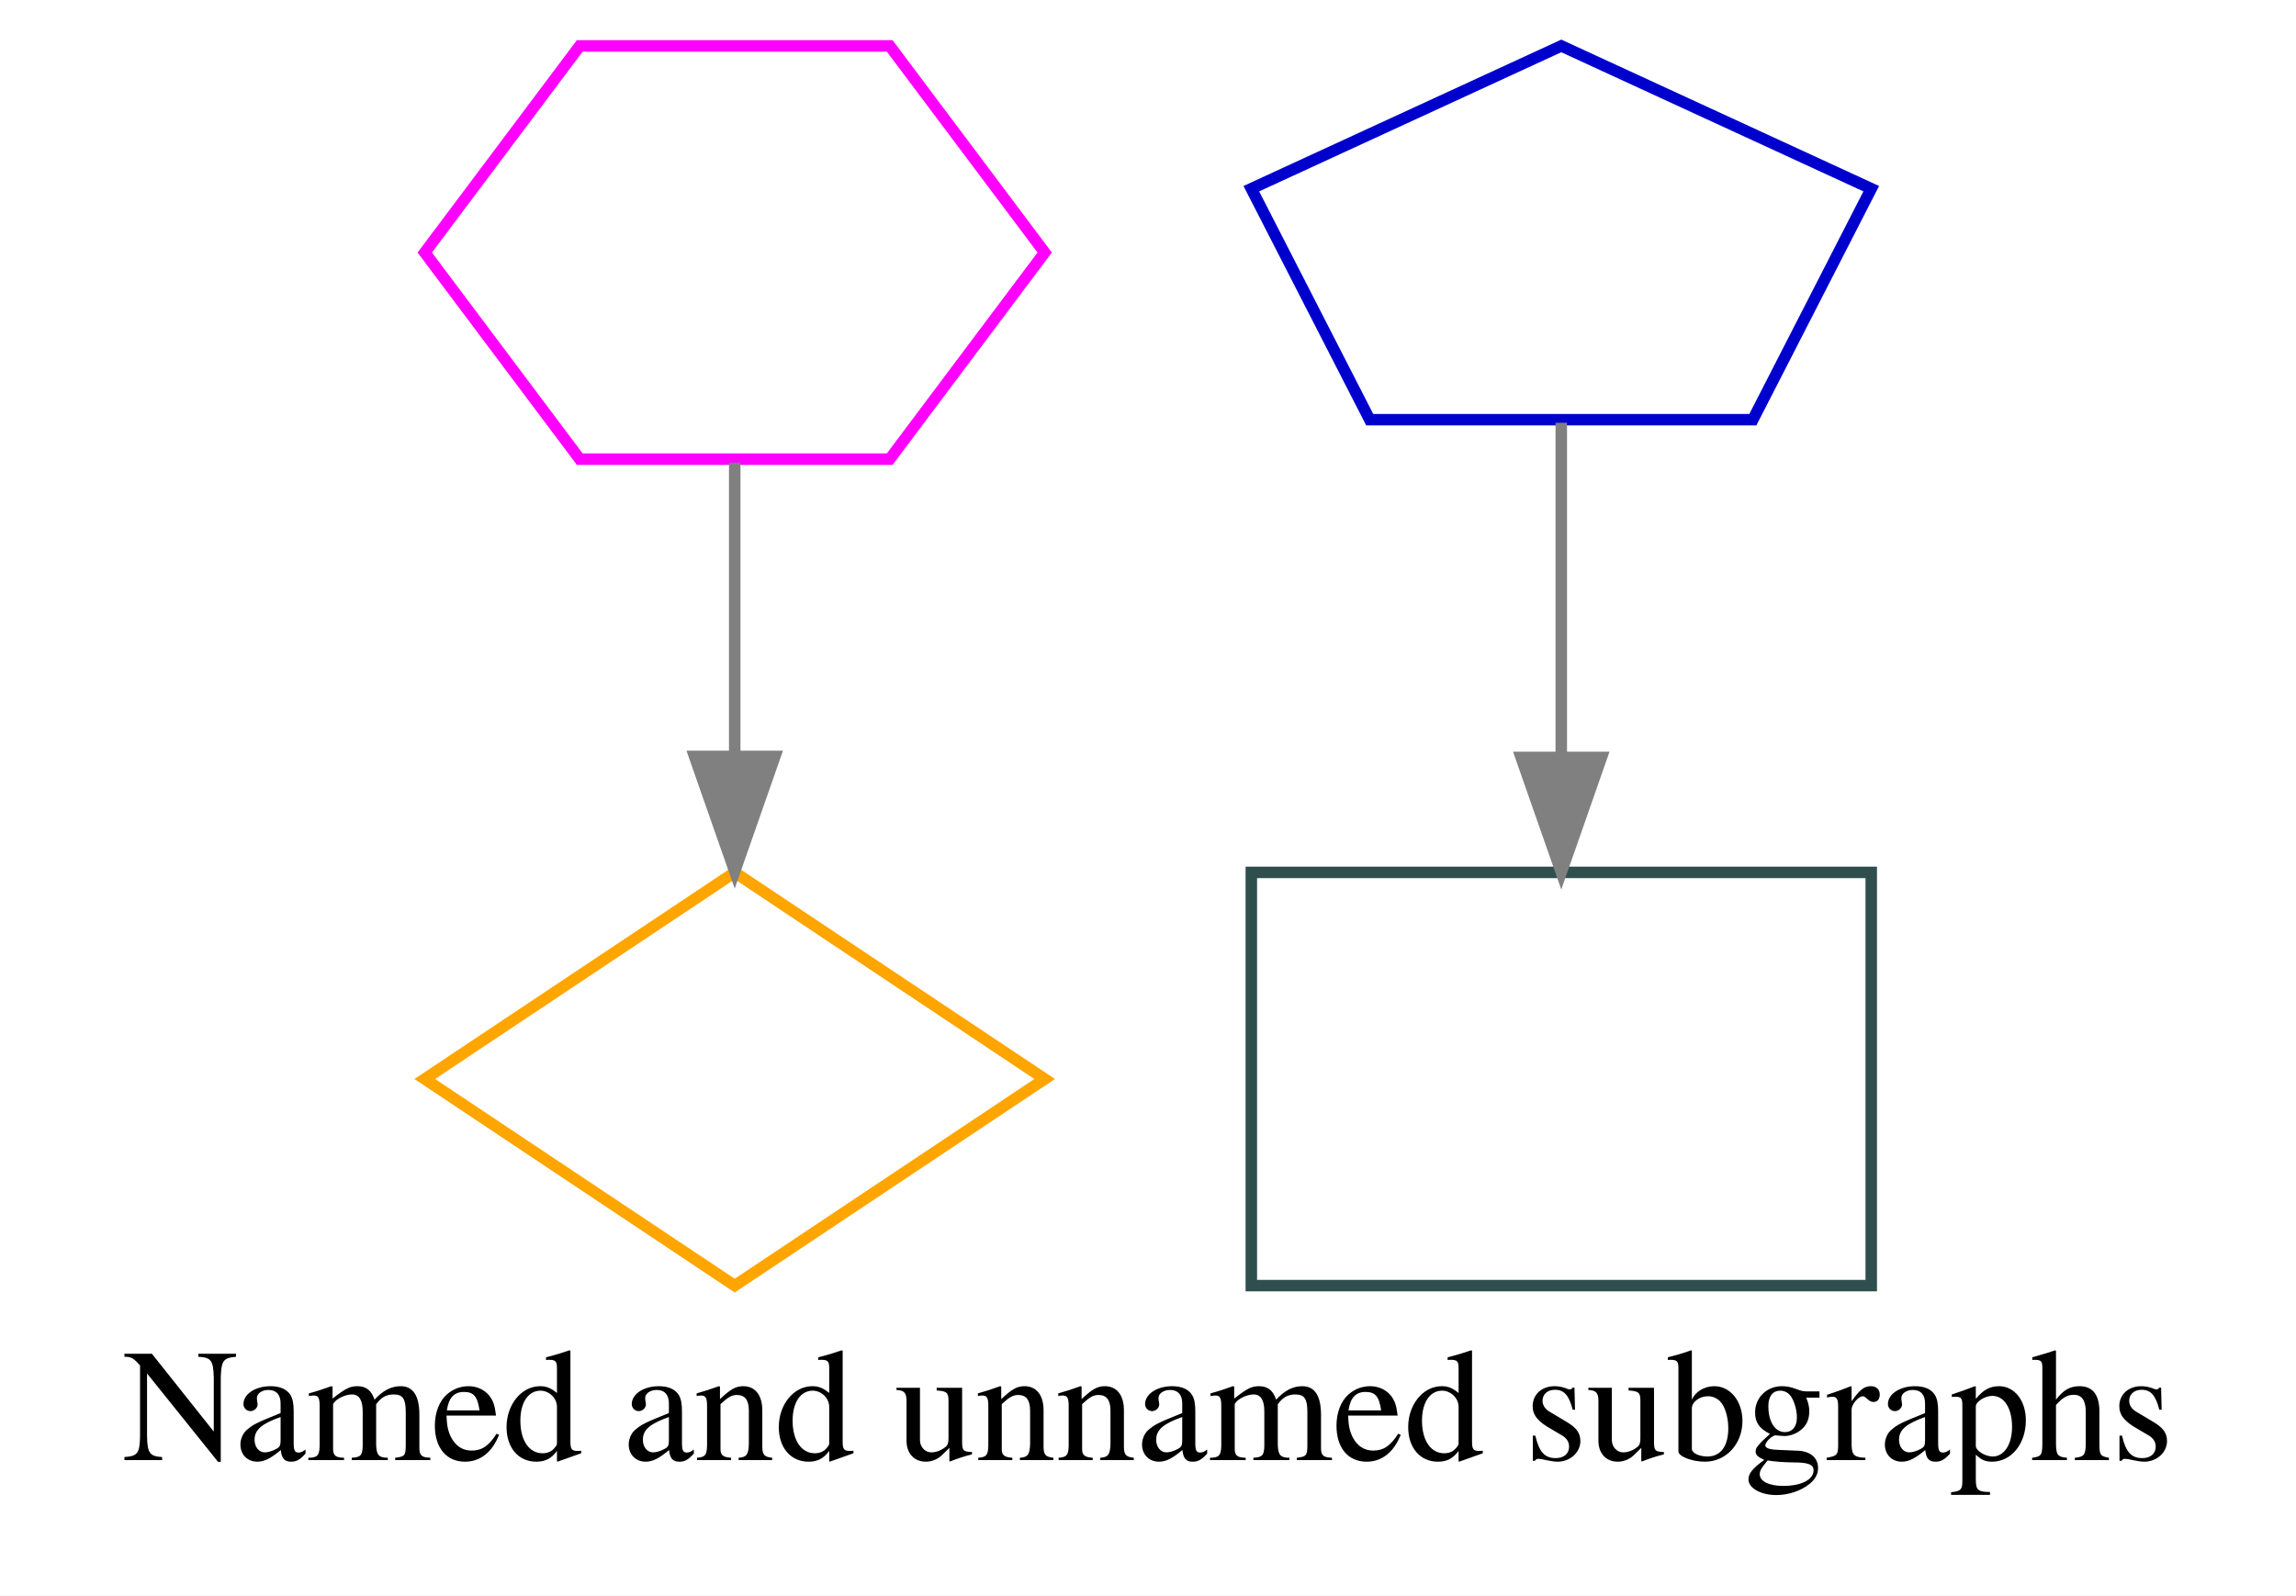
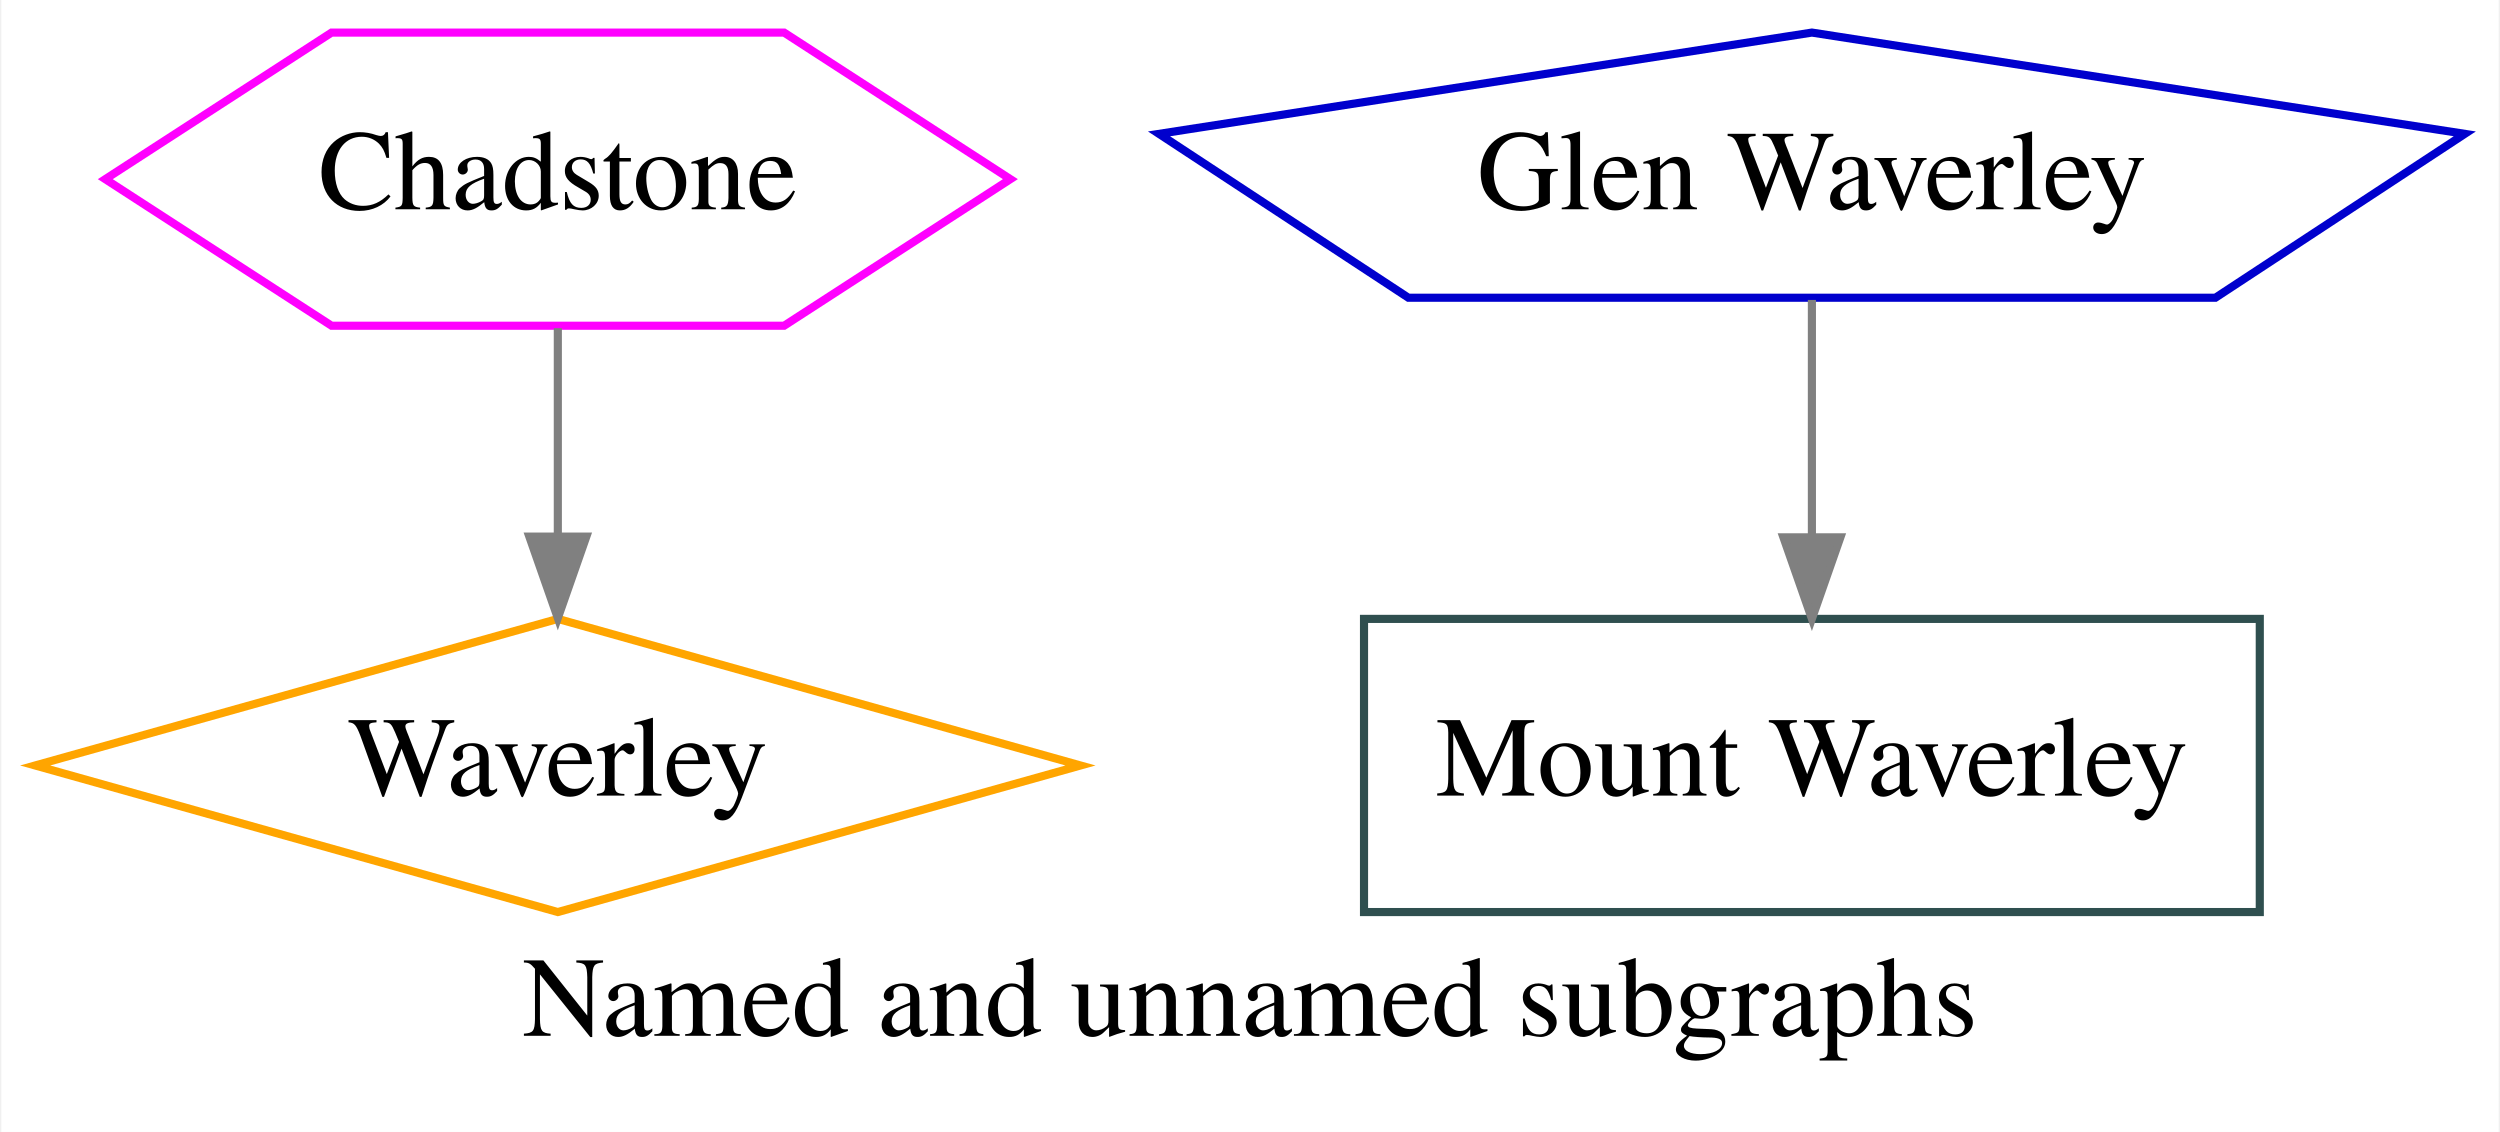
- <svg xmlns="http://www.w3.org/2000/svg" width="200pt" height="139pt" viewBox="0.00 0.00 200.00 139.00">
+ <svg xmlns="http://www.w3.org/2000/svg" width="307pt" height="139pt" viewBox="0.00 0.00 306.68 139.00">
  <g id="graph0" class="graph" transform="scale(1 1) rotate(0) translate(4 135)">
-     <polygon fill="white" stroke="none" points="-4,4 -4,-135 196,-135 196,4 -4,4" />
-     <text text-anchor="middle" x="96" y="-7.8" font-family="Times,serif" font-size="14.00">Named and unnamed subgraphs</text>
+     <polygon fill="white" stroke="none" points="-4,4 -4,-135 302.678,-135 302.678,4 -4,4" />
+     <text text-anchor="middle" x="149.339" y="-7.8" font-family="Times,serif" font-size="14.00">Named and unnamed subgraphs</text>
    <g id="node1" class="node">
-       <polygon fill="none" stroke="magenta" points="87,-113 73.5,-131 46.5,-131 33,-113 46.5,-95 73.5,-95 87,-113" />
+       <polygon fill="none" stroke="magenta" points="119.913,-113 92.127,-131 36.555,-131 8.769,-113 36.555,-95 92.127,-95 119.913,-113" />
+       <text text-anchor="middle" x="64.341" y="-109.3" font-family="Times,serif" font-size="14.00">Chadstone</text>
    </g>
    <g id="node2" class="node">
-       <polygon fill="none" stroke="orange" points="60,-59 33,-41 60,-23 87,-41 60,-59" />
+       <polygon fill="none" stroke="orange" points="64.341,-59 0.159,-41 64.341,-23 128.523,-41 64.341,-59" />
+       <text text-anchor="middle" x="64.341" y="-37.3" font-family="Times,serif" font-size="14.00">Waverley</text>
    </g>
    <g id="edge1" class="edge">
-       <path fill="none" stroke="grey" d="M60,-94.697C60,-86.983 60,-77.713 60,-69.112" />
-       <polygon fill="grey" stroke="grey" points="63.5,-69.104 60,-59.104 56.5,-69.104 63.5,-69.104" />
+       <path fill="none" stroke="grey" d="M64.341,-94.697C64.341,-86.983 64.341,-77.713 64.341,-69.112" />
+       <polygon fill="grey" stroke="grey" points="67.841,-69.104 64.341,-59.104 60.841,-69.104 67.841,-69.104" />
    </g>
    <g id="node3" class="node">
-       <polygon fill="none" stroke="#0000cd" points="159,-118.562 132,-131 105,-118.562 115.313,-98.438 148.687,-98.438 159,-118.562" />
+       <polygon fill="none" stroke="#0000cd" points="298.516,-118.562 218.341,-131 138.166,-118.562 168.79,-98.438 267.892,-98.438 298.516,-118.562" />
+       <text text-anchor="middle" x="218.341" y="-109.3" font-family="Times,serif" font-size="14.00">Glen Waverley</text>
    </g>
    <g id="node4" class="node">
-       <polygon fill="none" stroke="darkslategrey" points="159,-59 105,-59 105,-23 159,-23 159,-59" />
+       <polygon fill="none" stroke="darkslategrey" points="273.341,-59 163.341,-59 163.341,-23 273.341,-23 273.341,-59" />
+       <text text-anchor="middle" x="218.341" y="-37.3" font-family="Times,serif" font-size="14.00">Mount Waverley</text>
    </g>
    <g id="edge2" class="edge">
-       <path fill="none" stroke="grey" d="M132,-98.17C132,-89.919 132,-79.153 132,-69.256" />
-       <polygon fill="grey" stroke="grey" points="135.5,-69.019 132,-59.019 128.5,-69.019 135.5,-69.019" />
+       <path fill="none" stroke="grey" d="M218.341,-98.17C218.341,-89.919 218.341,-79.153 218.341,-69.256" />
+       <polygon fill="grey" stroke="grey" points="221.841,-69.019 218.341,-59.019 214.841,-69.019 221.841,-69.019" />
    </g>
  </g>
</svg>
